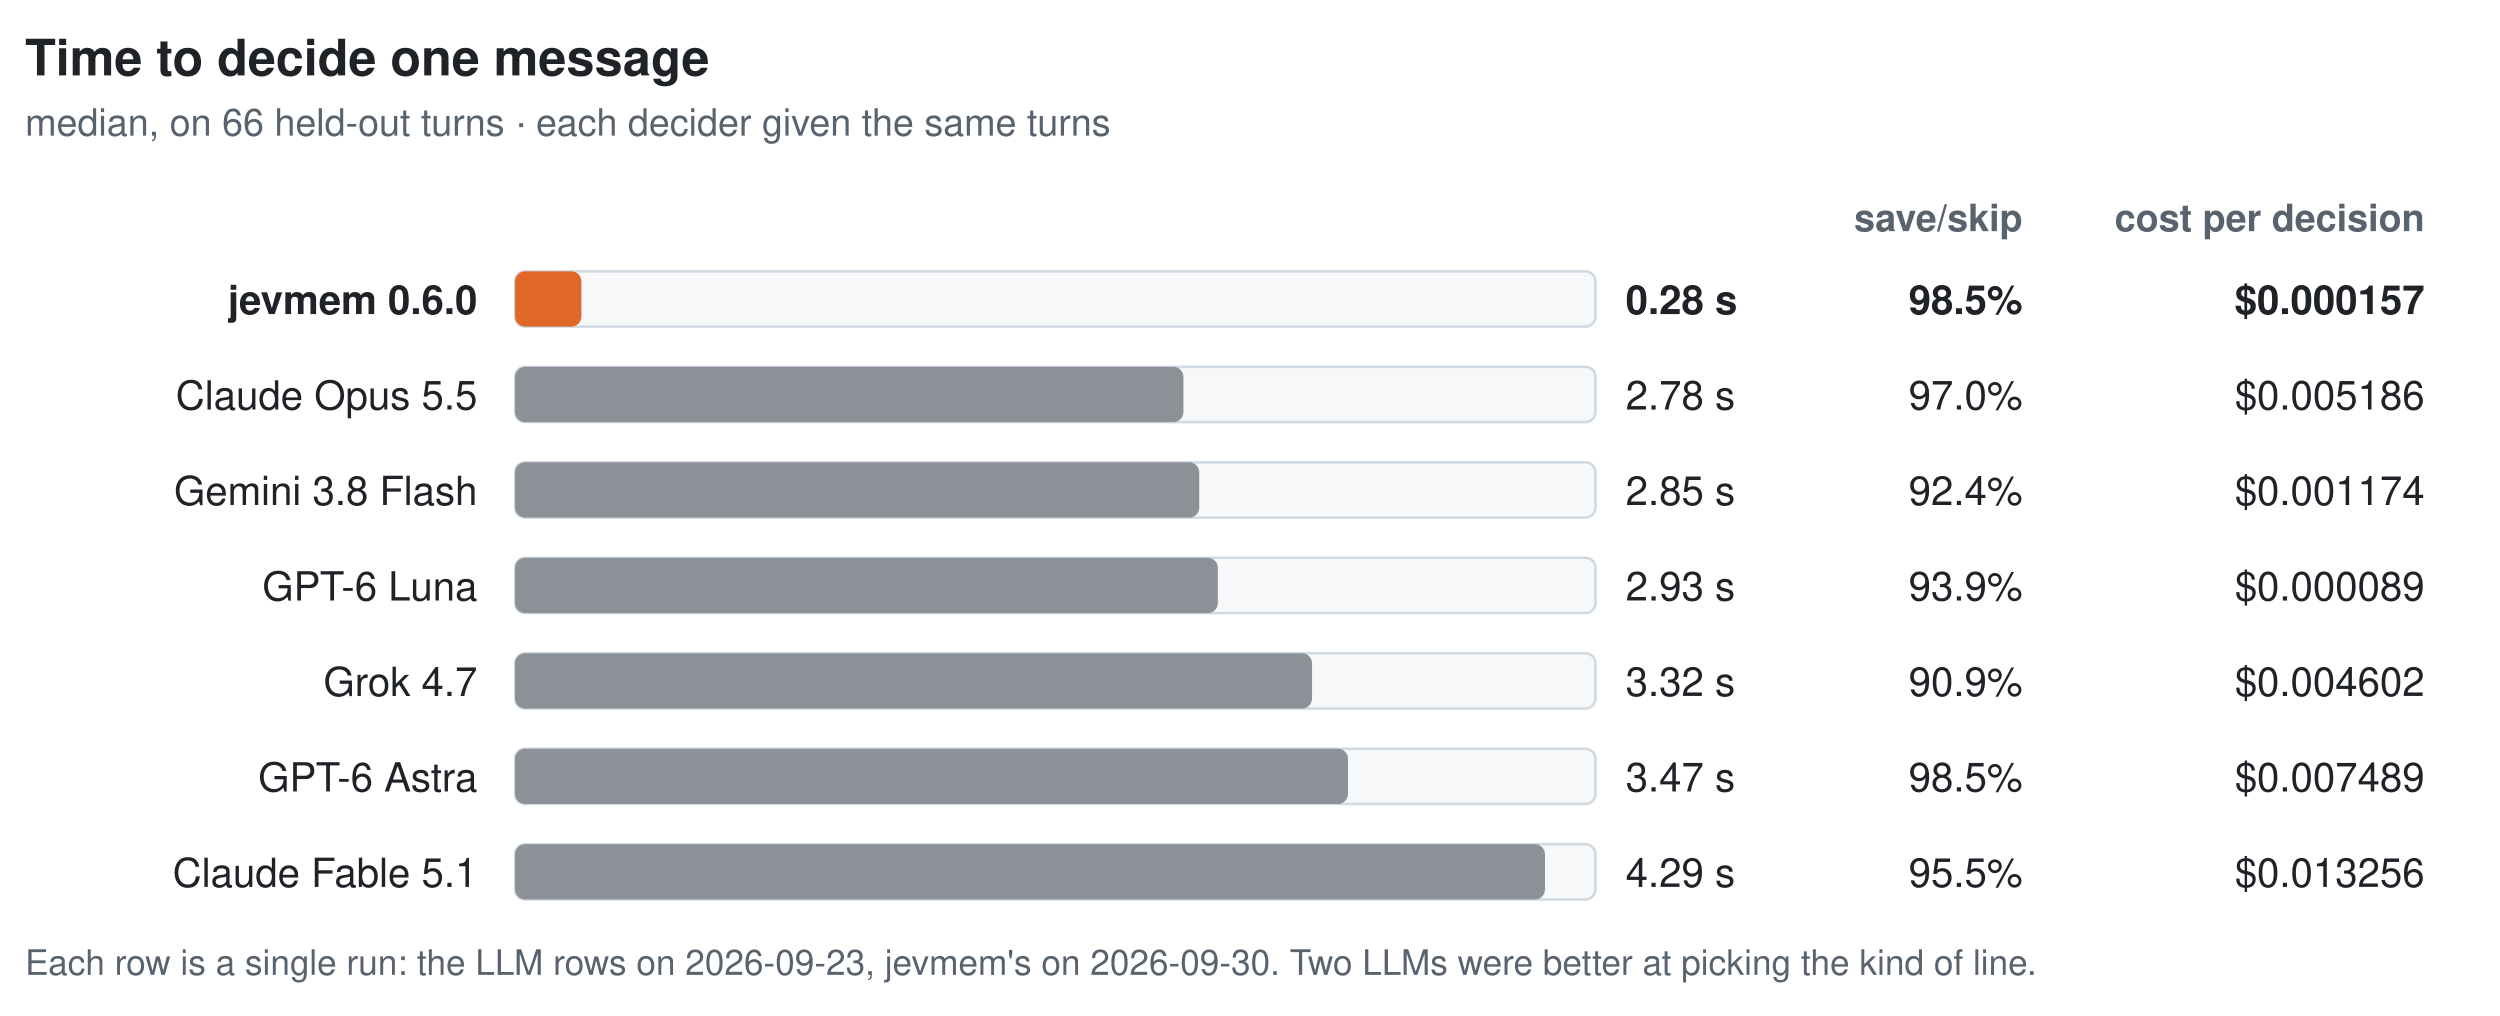
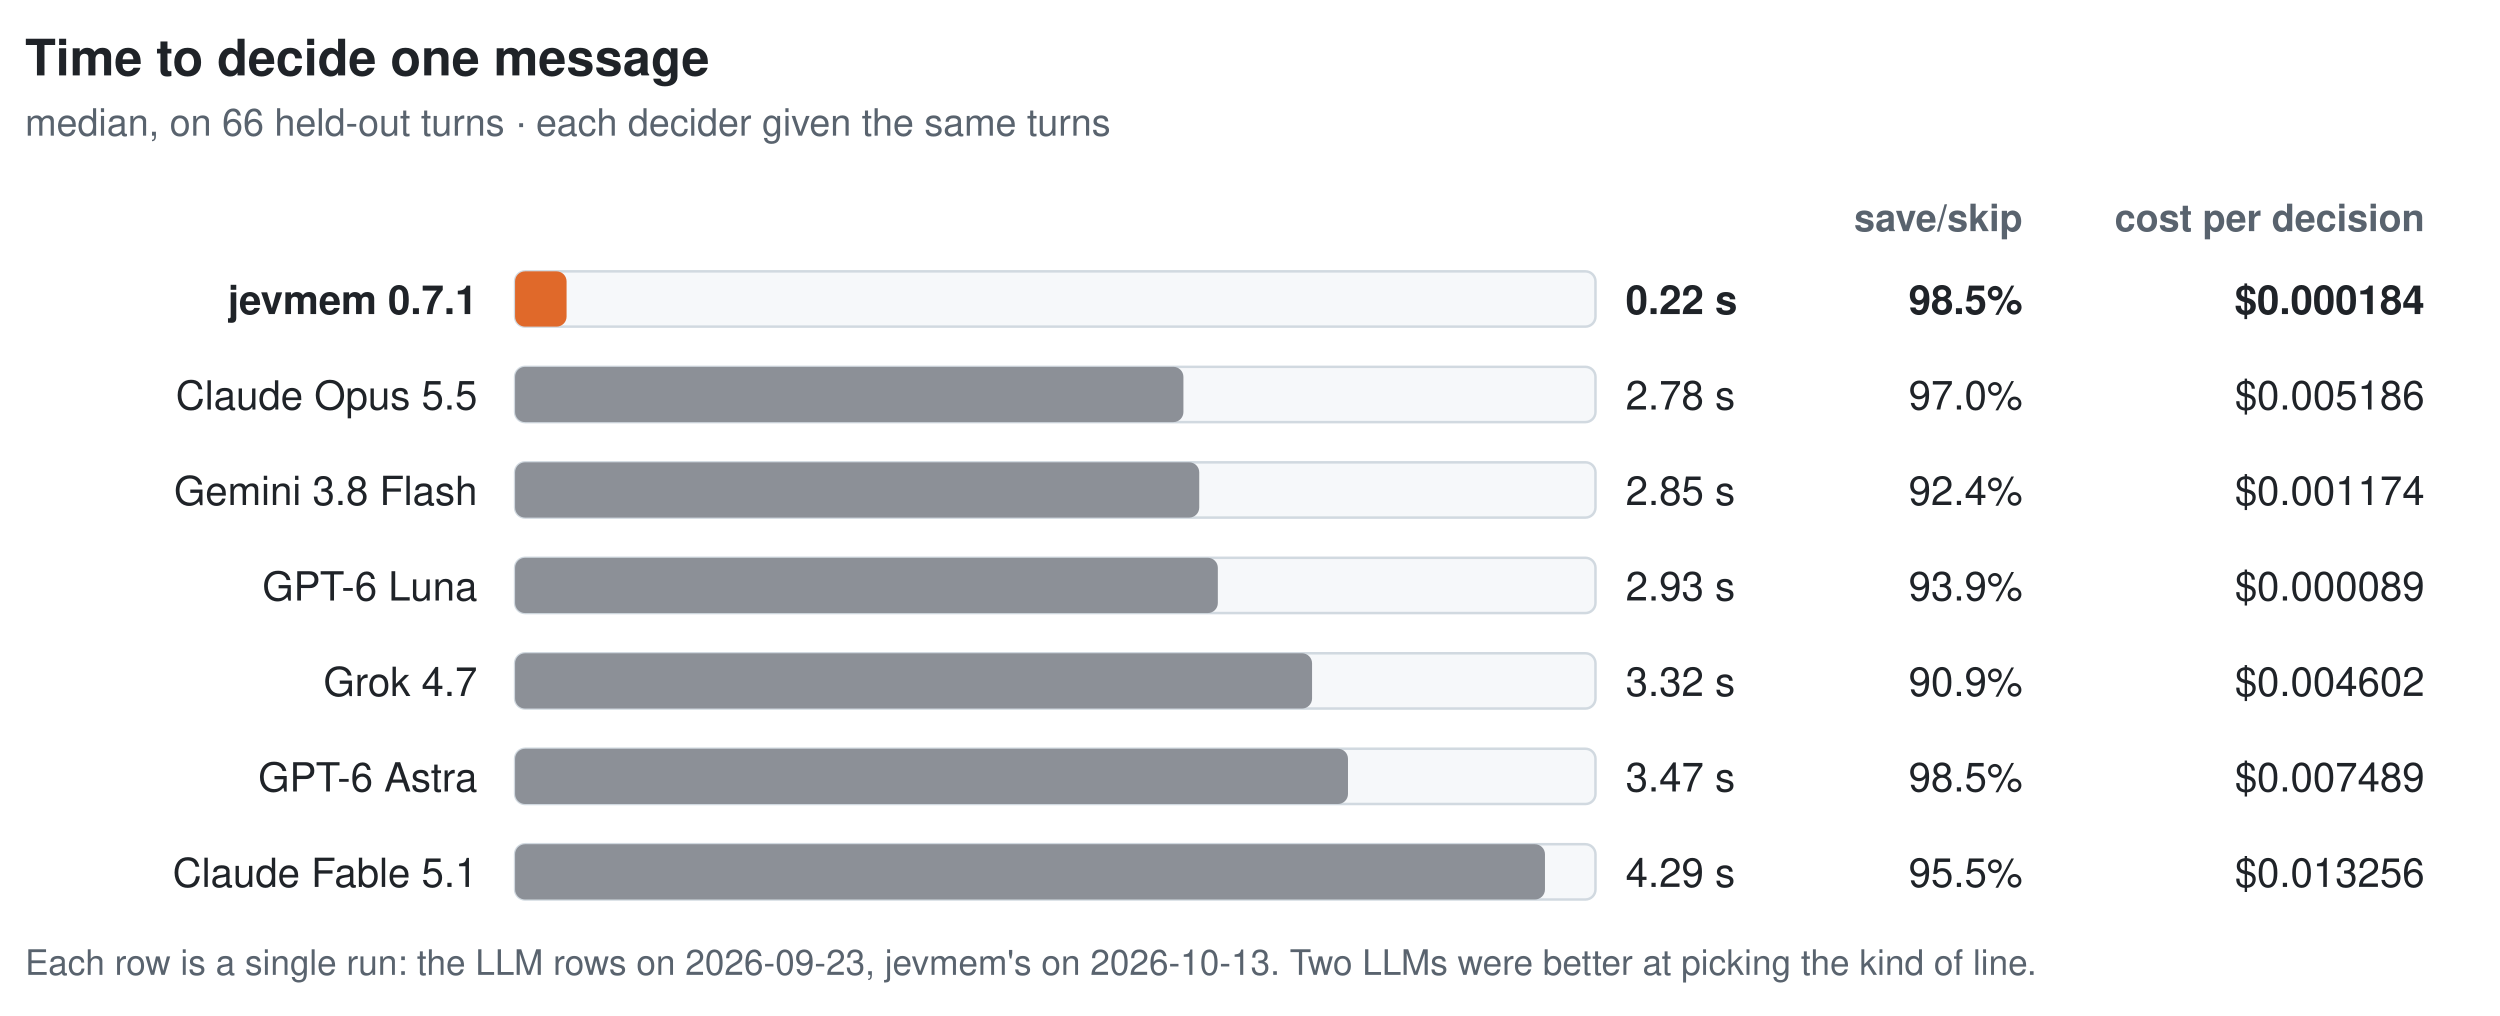
- <svg xmlns="http://www.w3.org/2000/svg" viewBox="0 0 995 404" width="995" height="404" role="img" aria-label="Median time to decide one message on 66 held-out turns: jevmem 0.28 s, six current LLMs 2.78 to 4.29 s; save/skip accuracy and cost per decision alongside.">
+ <svg xmlns="http://www.w3.org/2000/svg" viewBox="0 0 995 404" width="995" height="404" role="img" aria-label="Median time to decide one message on 66 held-out turns: jevmem 0.22 s, six current LLMs 2.78 to 4.29 s; save/skip accuracy and cost per decision alongside.">
  <text x="10" y="30" font-family="-apple-system, BlinkMacSystemFont, 'Segoe UI', Helvetica, Arial, sans-serif" font-size="20" font-weight="700" fill="#1f2328" text-anchor="start">Time to decide one message</text>
  <text x="10" y="54" font-family="-apple-system, BlinkMacSystemFont, 'Segoe UI', Helvetica, Arial, sans-serif" font-size="15" font-weight="400" fill="#59636e" text-anchor="start">median, on 66 held-out turns · each decider given the same turns</text>
  <text x="805" y="92" font-family="-apple-system, BlinkMacSystemFont, 'Segoe UI', Helvetica, Arial, sans-serif" font-size="15" font-weight="600" fill="#59636e" text-anchor="end">save/skip</text>
  <text x="965" y="92" font-family="-apple-system, BlinkMacSystemFont, 'Segoe UI', Helvetica, Arial, sans-serif" font-size="15" font-weight="600" fill="#59636e" text-anchor="end">cost per decision</text>
-   <text x="190" y="125" font-family="-apple-system, BlinkMacSystemFont, 'Segoe UI', Helvetica, Arial, sans-serif" font-size="16" font-weight="600" fill="#1f2328" text-anchor="end">jevmem 0.6.0</text>
+   <text x="190" y="125" font-family="-apple-system, BlinkMacSystemFont, 'Segoe UI', Helvetica, Arial, sans-serif" font-size="16" font-weight="600" fill="#1f2328" text-anchor="end">jevmem 0.7.1</text>
  <rect x="205" y="108" width="430" height="22" rx="4" fill="#f6f8fa" stroke="#d1d9e0" stroke-width="1" />
-   <rect x="205" y="108" width="26.4" height="22" rx="4" fill="#E0692A" />
-   <text x="647" y="125" font-family="-apple-system, BlinkMacSystemFont, 'Segoe UI', Helvetica, Arial, sans-serif" font-size="16" font-weight="700" fill="#1f2328" text-anchor="start">0.28 s</text>
+   <rect x="205" y="108" width="20.5" height="22" rx="4" fill="#E0692A" />
+   <text x="647" y="125" font-family="-apple-system, BlinkMacSystemFont, 'Segoe UI', Helvetica, Arial, sans-serif" font-size="16" font-weight="700" fill="#1f2328" text-anchor="start">0.22 s</text>
  <text x="805" y="125" font-family="-apple-system, BlinkMacSystemFont, 'Segoe UI', Helvetica, Arial, sans-serif" font-size="16" font-weight="700" fill="#1f2328" text-anchor="end">98.5%</text>
-   <text x="965" y="125" font-family="-apple-system, BlinkMacSystemFont, 'Segoe UI', Helvetica, Arial, sans-serif" font-size="16" font-weight="700" fill="#1f2328" text-anchor="end">$0.000157</text>
+   <text x="965" y="125" font-family="-apple-system, BlinkMacSystemFont, 'Segoe UI', Helvetica, Arial, sans-serif" font-size="16" font-weight="700" fill="#1f2328" text-anchor="end">$0.000184</text>
  <text x="190" y="163" font-family="-apple-system, BlinkMacSystemFont, 'Segoe UI', Helvetica, Arial, sans-serif" font-size="16" font-weight="400" fill="#1f2328" text-anchor="end">Claude Opus 5.5</text>
  <rect x="205" y="146" width="430" height="22" rx="4" fill="#f6f8fa" stroke="#d1d9e0" stroke-width="1" />
  <rect x="205" y="146" width="266.0" height="22" rx="4" fill="#8c9097" />
  <text x="647" y="163" font-family="-apple-system, BlinkMacSystemFont, 'Segoe UI', Helvetica, Arial, sans-serif" font-size="16" font-weight="400" fill="#1f2328" text-anchor="start">2.78 s</text>
  <text x="805" y="163" font-family="-apple-system, BlinkMacSystemFont, 'Segoe UI', Helvetica, Arial, sans-serif" font-size="16" font-weight="400" fill="#1f2328" text-anchor="end">97.0%</text>
  <text x="965" y="163" font-family="-apple-system, BlinkMacSystemFont, 'Segoe UI', Helvetica, Arial, sans-serif" font-size="16" font-weight="400" fill="#1f2328" text-anchor="end">$0.005186</text>
  <text x="190" y="201" font-family="-apple-system, BlinkMacSystemFont, 'Segoe UI', Helvetica, Arial, sans-serif" font-size="16" font-weight="400" fill="#1f2328" text-anchor="end">Gemini 3.8 Flash</text>
  <rect x="205" y="184" width="430" height="22" rx="4" fill="#f6f8fa" stroke="#d1d9e0" stroke-width="1" />
  <rect x="205" y="184" width="272.3" height="22" rx="4" fill="#8c9097" />
  <text x="647" y="201" font-family="-apple-system, BlinkMacSystemFont, 'Segoe UI', Helvetica, Arial, sans-serif" font-size="16" font-weight="400" fill="#1f2328" text-anchor="start">2.85 s</text>
  <text x="805" y="201" font-family="-apple-system, BlinkMacSystemFont, 'Segoe UI', Helvetica, Arial, sans-serif" font-size="16" font-weight="400" fill="#1f2328" text-anchor="end">92.4%</text>
  <text x="965" y="201" font-family="-apple-system, BlinkMacSystemFont, 'Segoe UI', Helvetica, Arial, sans-serif" font-size="16" font-weight="400" fill="#1f2328" text-anchor="end">$0.001174</text>
  <text x="190" y="239" font-family="-apple-system, BlinkMacSystemFont, 'Segoe UI', Helvetica, Arial, sans-serif" font-size="16" font-weight="400" fill="#1f2328" text-anchor="end">GPT-6 Luna</text>
  <rect x="205" y="222" width="430" height="22" rx="4" fill="#f6f8fa" stroke="#d1d9e0" stroke-width="1" />
  <rect x="205" y="222" width="279.7" height="22" rx="4" fill="#8c9097" />
  <text x="647" y="239" font-family="-apple-system, BlinkMacSystemFont, 'Segoe UI', Helvetica, Arial, sans-serif" font-size="16" font-weight="400" fill="#1f2328" text-anchor="start">2.93 s</text>
  <text x="805" y="239" font-family="-apple-system, BlinkMacSystemFont, 'Segoe UI', Helvetica, Arial, sans-serif" font-size="16" font-weight="400" fill="#1f2328" text-anchor="end">93.9%</text>
  <text x="965" y="239" font-family="-apple-system, BlinkMacSystemFont, 'Segoe UI', Helvetica, Arial, sans-serif" font-size="16" font-weight="400" fill="#1f2328" text-anchor="end">$0.000089</text>
  <text x="190" y="277" font-family="-apple-system, BlinkMacSystemFont, 'Segoe UI', Helvetica, Arial, sans-serif" font-size="16" font-weight="400" fill="#1f2328" text-anchor="end">Grok 4.7</text>
  <rect x="205" y="260" width="430" height="22" rx="4" fill="#f6f8fa" stroke="#d1d9e0" stroke-width="1" />
  <rect x="205" y="260" width="317.2" height="22" rx="4" fill="#8c9097" />
  <text x="647" y="277" font-family="-apple-system, BlinkMacSystemFont, 'Segoe UI', Helvetica, Arial, sans-serif" font-size="16" font-weight="400" fill="#1f2328" text-anchor="start">3.32 s</text>
  <text x="805" y="277" font-family="-apple-system, BlinkMacSystemFont, 'Segoe UI', Helvetica, Arial, sans-serif" font-size="16" font-weight="400" fill="#1f2328" text-anchor="end">90.9%</text>
  <text x="965" y="277" font-family="-apple-system, BlinkMacSystemFont, 'Segoe UI', Helvetica, Arial, sans-serif" font-size="16" font-weight="400" fill="#1f2328" text-anchor="end">$0.004602</text>
  <text x="190" y="315" font-family="-apple-system, BlinkMacSystemFont, 'Segoe UI', Helvetica, Arial, sans-serif" font-size="16" font-weight="400" fill="#1f2328" text-anchor="end">GPT-6 Astra</text>
  <rect x="205" y="298" width="430" height="22" rx="4" fill="#f6f8fa" stroke="#d1d9e0" stroke-width="1" />
  <rect x="205" y="298" width="331.5" height="22" rx="4" fill="#8c9097" />
  <text x="647" y="315" font-family="-apple-system, BlinkMacSystemFont, 'Segoe UI', Helvetica, Arial, sans-serif" font-size="16" font-weight="400" fill="#1f2328" text-anchor="start">3.47 s</text>
  <text x="805" y="315" font-family="-apple-system, BlinkMacSystemFont, 'Segoe UI', Helvetica, Arial, sans-serif" font-size="16" font-weight="400" fill="#1f2328" text-anchor="end">98.5%</text>
  <text x="965" y="315" font-family="-apple-system, BlinkMacSystemFont, 'Segoe UI', Helvetica, Arial, sans-serif" font-size="16" font-weight="400" fill="#1f2328" text-anchor="end">$0.007489</text>
  <text x="190" y="353" font-family="-apple-system, BlinkMacSystemFont, 'Segoe UI', Helvetica, Arial, sans-serif" font-size="16" font-weight="400" fill="#1f2328" text-anchor="end">Claude Fable 5.1</text>
  <rect x="205" y="336" width="430" height="22" rx="4" fill="#f6f8fa" stroke="#d1d9e0" stroke-width="1" />
  <rect x="205" y="336" width="409.9" height="22" rx="4" fill="#8c9097" />
  <text x="647" y="353" font-family="-apple-system, BlinkMacSystemFont, 'Segoe UI', Helvetica, Arial, sans-serif" font-size="16" font-weight="400" fill="#1f2328" text-anchor="start">4.29 s</text>
  <text x="805" y="353" font-family="-apple-system, BlinkMacSystemFont, 'Segoe UI', Helvetica, Arial, sans-serif" font-size="16" font-weight="400" fill="#1f2328" text-anchor="end">95.5%</text>
  <text x="965" y="353" font-family="-apple-system, BlinkMacSystemFont, 'Segoe UI', Helvetica, Arial, sans-serif" font-size="16" font-weight="400" fill="#1f2328" text-anchor="end">$0.013256</text>
-   <text x="10" y="388" font-family="-apple-system, BlinkMacSystemFont, 'Segoe UI', Helvetica, Arial, sans-serif" font-size="14" font-weight="400" fill="#59636e" text-anchor="start">Each row is a single run: the LLM rows on 2026-09-23, jevmem's on 2026-09-30. Two LLMs were better at picking the kind of line.</text>
+   <text x="10" y="388" font-family="-apple-system, BlinkMacSystemFont, 'Segoe UI', Helvetica, Arial, sans-serif" font-size="14" font-weight="400" fill="#59636e" text-anchor="start">Each row is a single run: the LLM rows on 2026-09-23, jevmem's on 2026-10-13. Two LLMs were better at picking the kind of line.</text>
</svg>
